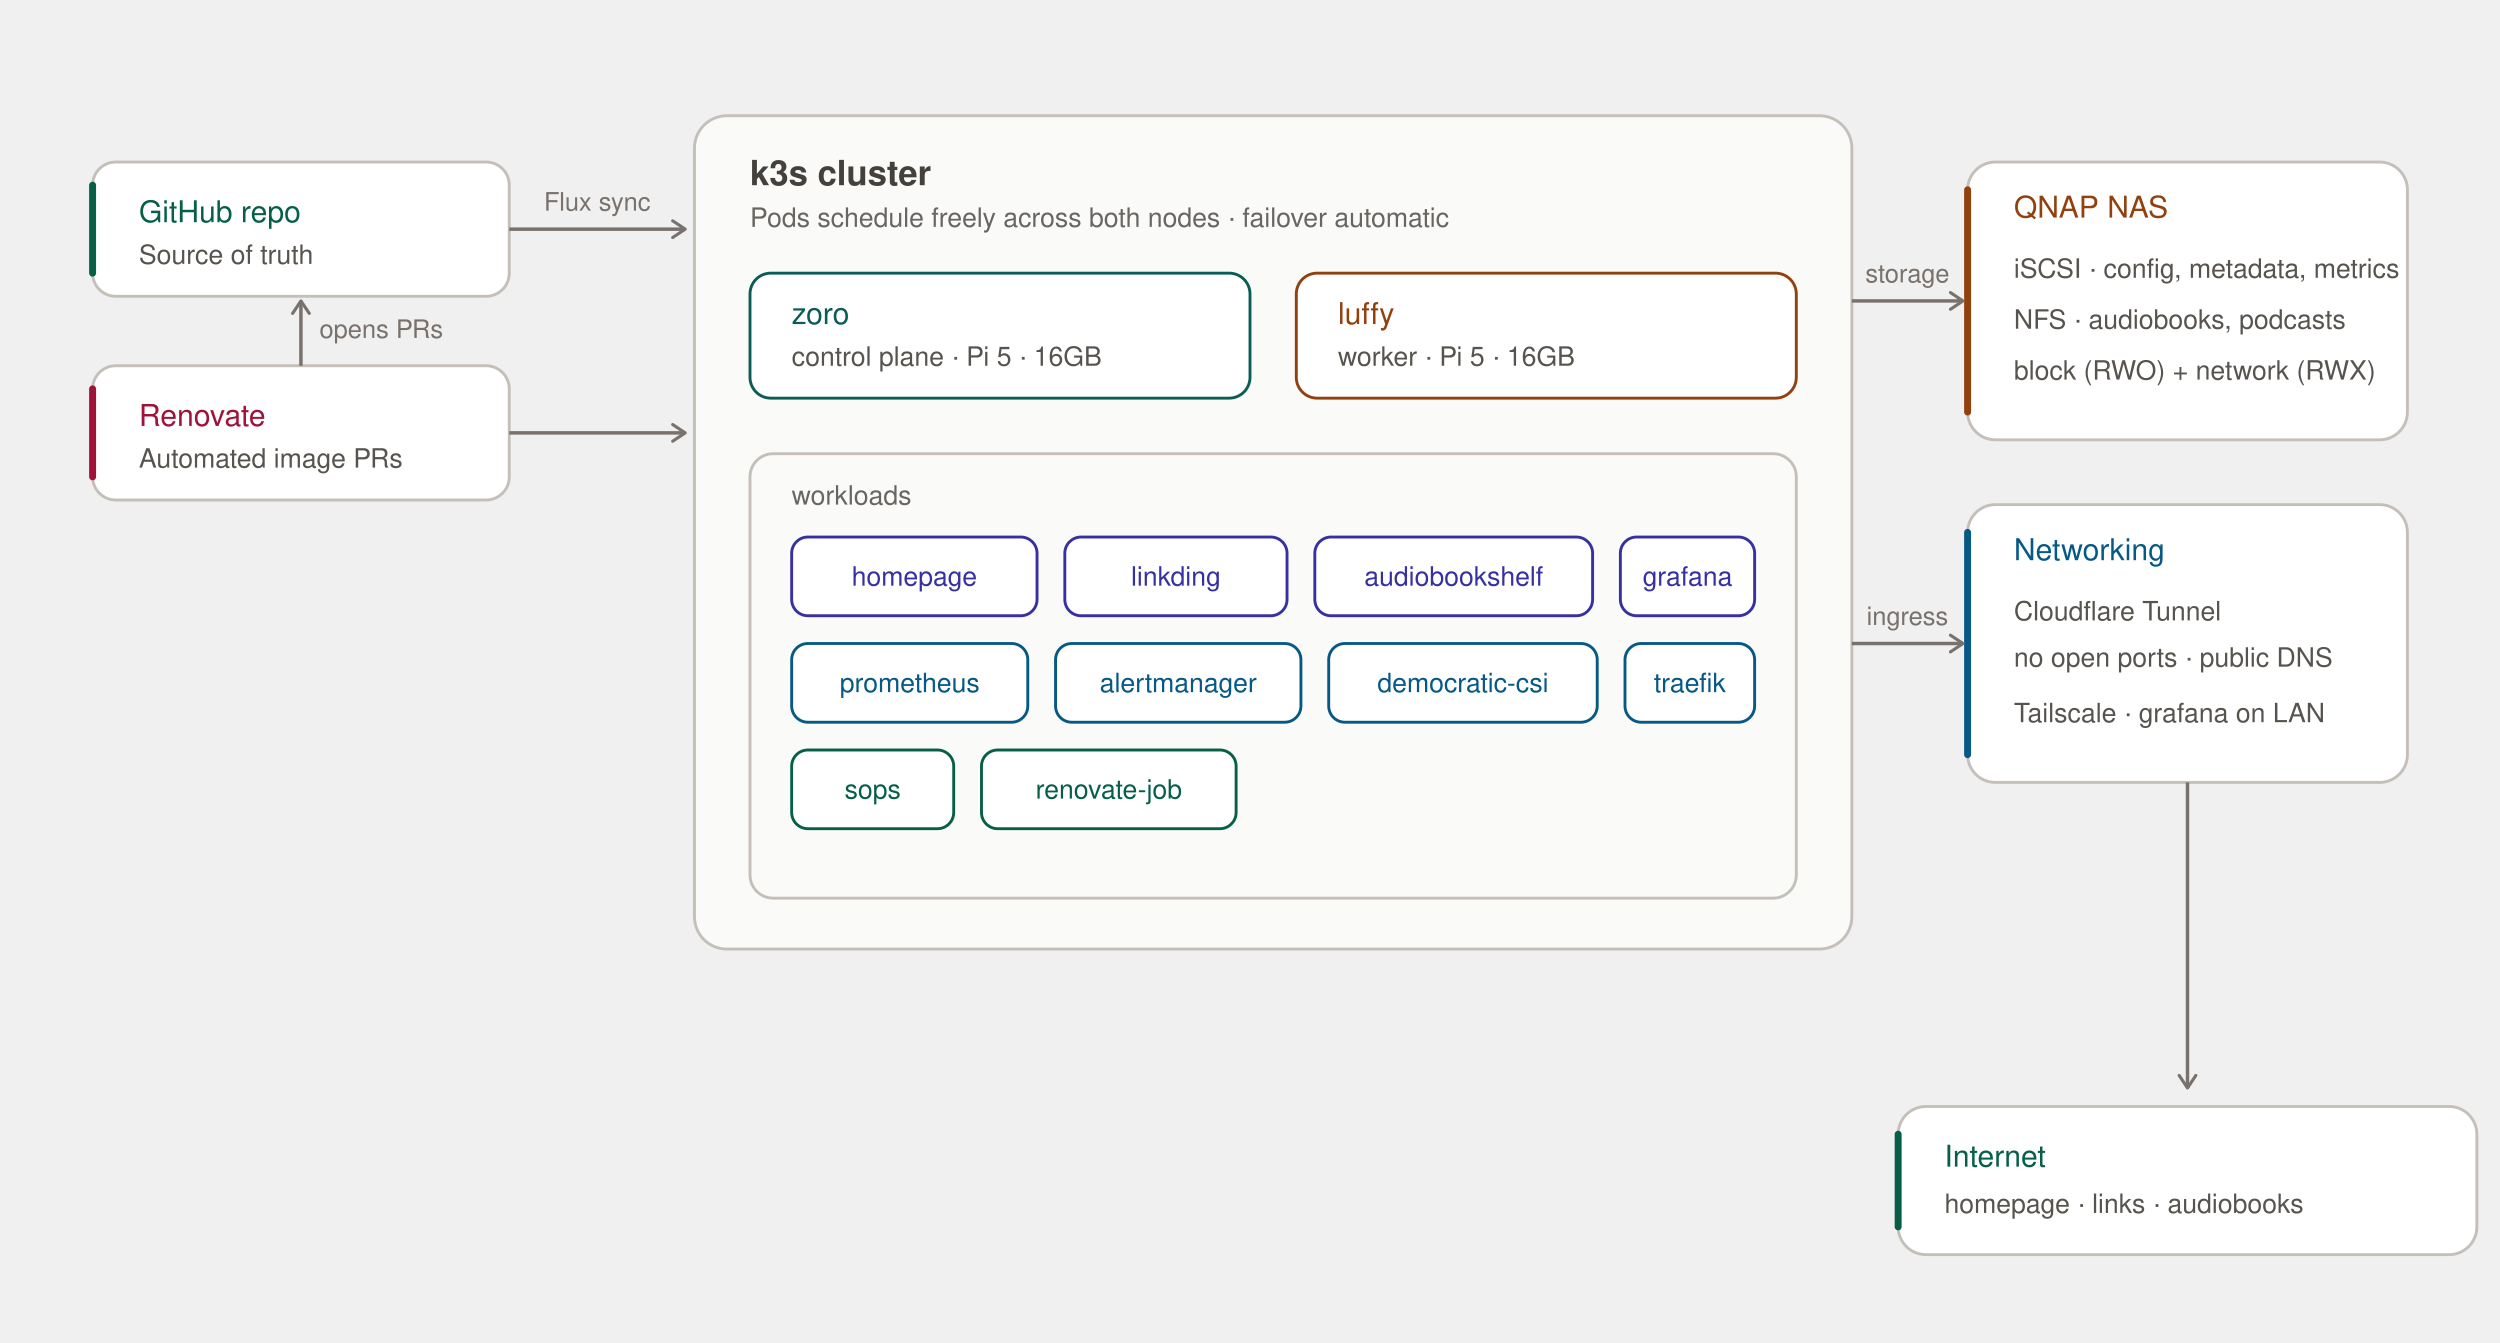
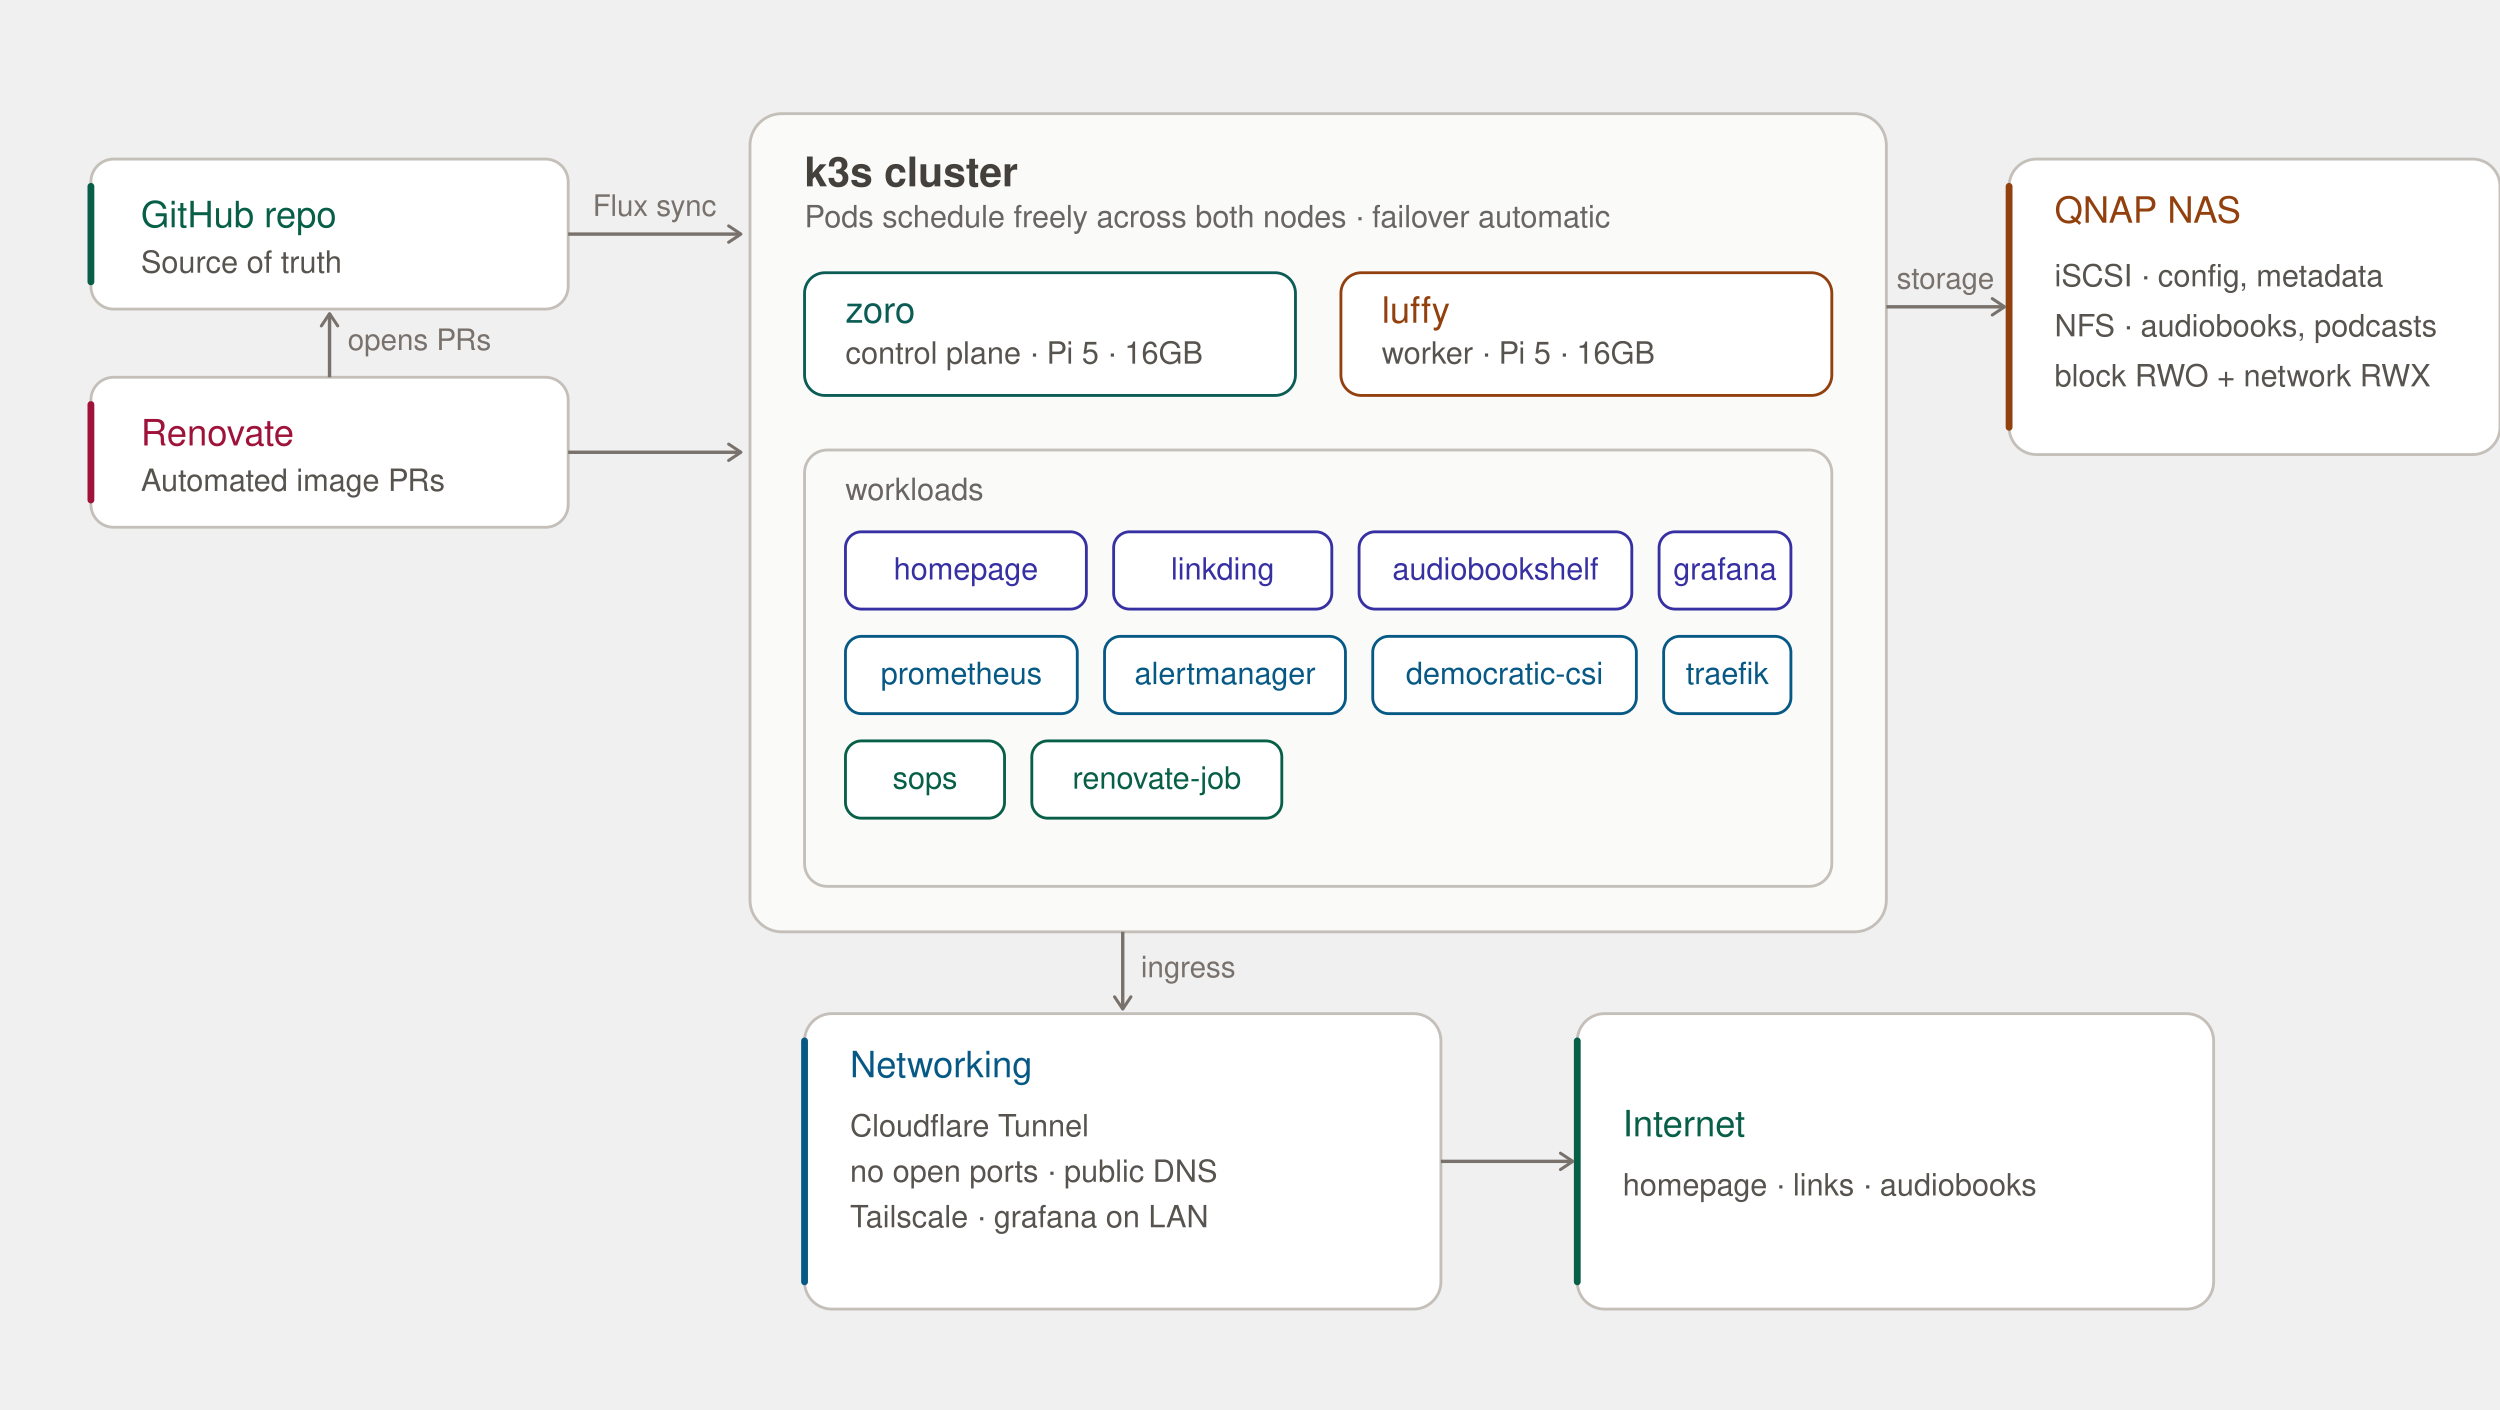
- <svg xmlns="http://www.w3.org/2000/svg" width="100%" viewBox="0 0 1080 580">
+ <svg xmlns="http://www.w3.org/2000/svg" width="1100" height="620" viewBox="0 0 1100 620">
  <style>
  text { font-family: -apple-system, BlinkMacSystemFont, "Segoe UI", Helvetica, Arial, sans-serif; }
-   .h { font-size: 15px; font-weight: 600; }
-   .lbl { font-size: 13px; font-weight: 500; }
-   .s { font-size: 11.5px; }
+   .h { font-size: 18px; font-weight: 600; }
+   .lbl { font-size: 16px; font-weight: 500; }
+   .s { font-size: 13.5px; }
  .region { fill: #FAFAF9; stroke: #C4BFB9; stroke-width: 1.25; }
  .region-t { fill: #44403C; }
  .card { fill: #FFFFFF; stroke-width: 1.25; }
  .card-sub { fill: #57534E; }
  .accent-bar { stroke-width: 3; stroke-linecap: round; }
  .teal { stroke: #0B5C55; } .teal-t { fill: #0B5C55; }
  .indigo { stroke: #3730A3; } .indigo-t { fill: #3730A3; }
  .amber { stroke: #92400E; } .amber-t { fill: #92400E; }
  .sky { stroke: #075985; } .sky-t { fill: #075985; }
  .rose { stroke: #9F1239; } .rose-t { fill: #9F1239; }
  .emerald { stroke: #065F46; } .emerald-t { fill: #065F46; }
  .card-border { stroke: #C4BFB9; }
  .arr { stroke: #78716C; stroke-width: 1.5; fill: none; }
-   .arr-lbl { fill: #78716C; font-size: 11px; }
+   .arr-lbl { fill: #78716C; font-size: 13px; }

  @media (prefers-color-scheme: dark) {
    .region { fill: #1C1917; stroke: #292524; }
    .region-t { fill: #A8A29E; }
    .card { fill: #292524; }
    .card-sub { fill: #A8A29E; }
    .teal { stroke: #2DD4BF; } .teal-t { fill: #2DD4BF; }
    .indigo { stroke: #A5B4FC; } .indigo-t { fill: #A5B4FC; }
    .amber { stroke: #FBBF24; } .amber-t { fill: #FBBF24; }
    .sky { stroke: #7DD3FC; } .sky-t { fill: #7DD3FC; }
    .rose { stroke: #FDA4AF; } .rose-t { fill: #FDA4AF; }
    .emerald { stroke: #6EE7B7; } .emerald-t { fill: #6EE7B7; }
    .card-border { stroke: #44403C; }
    .arr { stroke: #57534E; }
    .arr-lbl { fill: #78716C; }
  }
</style>
  <defs>
    <marker id="ah" viewBox="0 0 10 10" refX="8" refY="5" markerWidth="6" markerHeight="6" orient="auto-start-reverse">
      <path d="M2 1L8 5L2 9" fill="none" stroke="context-stroke" stroke-width="1.5" stroke-linecap="round" stroke-linejoin="round" />
    </marker>
  </defs>
-   <rect class="card card-border" x="40" y="70" width="180" height="58" rx="10" />
-   <line class="accent-bar emerald" x1="40" y1="80" x2="40" y2="118" />
-   <text class="lbl emerald-t" x="60" y="96">GitHub repo</text>
-   <text class="s card-sub" x="60" y="114">Source of truth</text>
-   <rect class="card card-border" x="40" y="158" width="180" height="58" rx="10" />
-   <line class="accent-bar rose" x1="40" y1="168" x2="40" y2="206" />
-   <text class="lbl rose-t" x="60" y="184">Renovate</text>
-   <text class="s card-sub" x="60" y="202">Automated image PRs</text>
-   <line class="arr" x1="130" y1="158" x2="130" y2="130" marker-end="url(#ah)" />
-   <text class="arr-lbl" x="138" y="146">opens PRs</text>
-   <line class="arr" x1="220" y1="99" x2="296" y2="99" marker-end="url(#ah)" />
-   <text class="arr-lbl" x="258" y="91" text-anchor="middle">Flux sync</text>
-   <line class="arr" x1="220" y1="187" x2="296" y2="187" marker-end="url(#ah)" />
-   <rect class="region" x="300" y="50" width="500" height="360" rx="14" />
-   <text class="h region-t" x="324" y="80">k3s cluster</text>
-   <text class="s region-t" x="324" y="98" opacity="0.8">Pods schedule freely across both nodes · failover automatic</text>
-   <rect class="card teal" x="324" y="118" width="216" height="54" rx="9" stroke-width="1.25" />
-   <text class="lbl teal-t" x="342" y="140">zoro</text>
-   <text class="s card-sub" x="342" y="158">control plane · Pi 5 · 16GB</text>
-   <rect class="card amber" x="560" y="118" width="216" height="54" rx="9" stroke-width="1.25" />
-   <text class="lbl amber-t" x="578" y="140">luffy</text>
-   <text class="s card-sub" x="578" y="158">worker · Pi 5 · 16GB</text>
-   <rect class="region" x="324" y="196" width="452" height="192" rx="10" />
-   <text class="s region-t" x="342" y="218" opacity="0.8">workloads</text>
-   <rect class="card indigo" x="342" y="232" width="106" height="34" rx="7" stroke-width="1" />
-   <text class="s indigo-t" x="395" y="253" text-anchor="middle">homepage</text>
-   <rect class="card indigo" x="460" y="232" width="96" height="34" rx="7" stroke-width="1" />
-   <text class="s indigo-t" x="508" y="253" text-anchor="middle">linkding</text>
-   <rect class="card indigo" x="568" y="232" width="120" height="34" rx="7" stroke-width="1" />
-   <text class="s indigo-t" x="628" y="253" text-anchor="middle">audiobookshelf</text>
-   <rect class="card indigo" x="700" y="232" width="58" height="34" rx="7" stroke-width="1" />
-   <text class="s indigo-t" x="729" y="253" text-anchor="middle">grafana</text>
-   <rect class="card sky" x="342" y="278" width="102" height="34" rx="7" stroke-width="1" />
-   <text class="s sky-t" x="393" y="299" text-anchor="middle">prometheus</text>
-   <rect class="card sky" x="456" y="278" width="106" height="34" rx="7" stroke-width="1" />
-   <text class="s sky-t" x="509" y="299" text-anchor="middle">alertmanager</text>
-   <rect class="card sky" x="574" y="278" width="116" height="34" rx="7" stroke-width="1" />
-   <text class="s sky-t" x="632" y="299" text-anchor="middle">democratic-csi</text>
-   <rect class="card sky" x="702" y="278" width="56" height="34" rx="7" stroke-width="1" />
-   <text class="s sky-t" x="730" y="299" text-anchor="middle">traefik</text>
-   <rect class="card emerald" x="342" y="324" width="70" height="34" rx="7" stroke-width="1" />
-   <text class="s emerald-t" x="377" y="345" text-anchor="middle">sops</text>
-   <rect class="card emerald" x="424" y="324" width="110" height="34" rx="7" stroke-width="1" />
-   <text class="s emerald-t" x="479" y="345" text-anchor="middle">renovate-job</text>
-   <rect class="card card-border" x="850" y="70" width="190" height="120" rx="12" />
-   <line class="accent-bar amber" x1="850" y1="82" x2="850" y2="178" />
-   <text class="lbl amber-t" x="870" y="94">QNAP NAS</text>
-   <text class="s card-sub" x="870" y="120">iSCSI · config, metadata, metrics</text>
-   <text class="s card-sub" x="870" y="142">NFS · audiobooks, podcasts</text>
-   <text class="s card-sub" x="870" y="164">block (RWO) + network (RWX)</text>
-   <rect class="card card-border" x="850" y="218" width="190" height="120" rx="12" />
-   <line class="accent-bar sky" x1="850" y1="230" x2="850" y2="326" />
-   <text class="lbl sky-t" x="870" y="242">Networking</text>
-   <text class="s card-sub" x="870" y="268">Cloudflare Tunnel</text>
-   <text class="s card-sub" x="870" y="288">no open ports · public DNS</text>
-   <text class="s card-sub" x="870" y="312">Tailscale · grafana on LAN</text>
-   <line class="arr" x1="800" y1="130" x2="848" y2="130" marker-end="url(#ah)" />
-   <text class="arr-lbl" x="824" y="122" text-anchor="middle">storage</text>
-   <line class="arr" x1="800" y1="278" x2="848" y2="278" marker-end="url(#ah)" />
-   <text class="arr-lbl" x="824" y="270" text-anchor="middle">ingress</text>
-   <line class="arr" x1="945" y1="338" x2="945" y2="470" marker-end="url(#ah)" />
-   <rect class="card card-border" x="820" y="478" width="250" height="64" rx="12" />
-   <line class="accent-bar emerald" x1="820" y1="490" x2="820" y2="530" />
-   <text class="lbl emerald-t" x="840" y="504">Internet</text>
-   <text class="s card-sub" x="840" y="524">homepage · links · audiobooks</text>
+   <rect class="card card-border" x="40" y="70" width="210" height="66" rx="10" />
+   <line class="accent-bar emerald" x1="40" y1="82" x2="40" y2="124" />
+   <text class="lbl emerald-t" x="62" y="100">GitHub repo</text>
+   <text class="s card-sub" x="62" y="120">Source of truth</text>
+   <rect class="card card-border" x="40" y="166" width="210" height="66" rx="10" />
+   <line class="accent-bar rose" x1="40" y1="178" x2="40" y2="220" />
+   <text class="lbl rose-t" x="62" y="196">Renovate</text>
+   <text class="s card-sub" x="62" y="216">Automated image PRs</text>
+   <line class="arr" x1="145" y1="166" x2="145" y2="138" marker-end="url(#ah)" />
+   <text class="arr-lbl" x="153" y="154">opens PRs</text>
+   <line class="arr" x1="250" y1="103" x2="326" y2="103" marker-end="url(#ah)" />
+   <text class="arr-lbl" x="288" y="95" text-anchor="middle">Flux sync</text>
+   <line class="arr" x1="250" y1="199" x2="326" y2="199" marker-end="url(#ah)" />
+   <rect class="region" x="330" y="50" width="500" height="360" rx="14" />
+   <text class="h region-t" x="354" y="82">k3s cluster</text>
+   <text class="s region-t" x="354" y="100" opacity="0.8">Pods schedule freely across both nodes · failover automatic</text>
+   <rect class="card teal" x="354" y="120" width="216" height="54" rx="9" stroke-width="1.25" />
+   <text class="lbl teal-t" x="372" y="142">zoro</text>
+   <text class="s card-sub" x="372" y="160">control plane · Pi 5 · 16GB</text>
+   <rect class="card amber" x="590" y="120" width="216" height="54" rx="9" stroke-width="1.25" />
+   <text class="lbl amber-t" x="608" y="142">luffy</text>
+   <text class="s card-sub" x="608" y="160">worker · Pi 5 · 16GB</text>
+   <rect class="region" x="354" y="198" width="452" height="192" rx="10" />
+   <text class="s region-t" x="372" y="220" opacity="0.8">workloads</text>
+   <rect class="card indigo" x="372" y="234" width="106" height="34" rx="7" stroke-width="1" />
+   <text class="s indigo-t" x="425" y="255" text-anchor="middle">homepage</text>
+   <rect class="card indigo" x="490" y="234" width="96" height="34" rx="7" stroke-width="1" />
+   <text class="s indigo-t" x="538" y="255" text-anchor="middle">linkding</text>
+   <rect class="card indigo" x="598" y="234" width="120" height="34" rx="7" stroke-width="1" />
+   <text class="s indigo-t" x="658" y="255" text-anchor="middle">audiobookshelf</text>
+   <rect class="card indigo" x="730" y="234" width="58" height="34" rx="7" stroke-width="1" />
+   <text class="s indigo-t" x="759" y="255" text-anchor="middle">grafana</text>
+   <rect class="card sky" x="372" y="280" width="102" height="34" rx="7" stroke-width="1" />
+   <text class="s sky-t" x="423" y="301" text-anchor="middle">prometheus</text>
+   <rect class="card sky" x="486" y="280" width="106" height="34" rx="7" stroke-width="1" />
+   <text class="s sky-t" x="539" y="301" text-anchor="middle">alertmanager</text>
+   <rect class="card sky" x="604" y="280" width="116" height="34" rx="7" stroke-width="1" />
+   <text class="s sky-t" x="662" y="301" text-anchor="middle">democratic-csi</text>
+   <rect class="card sky" x="732" y="280" width="56" height="34" rx="7" stroke-width="1" />
+   <text class="s sky-t" x="760" y="301" text-anchor="middle">traefik</text>
+   <rect class="card emerald" x="372" y="326" width="70" height="34" rx="7" stroke-width="1" />
+   <text class="s emerald-t" x="407" y="347" text-anchor="middle">sops</text>
+   <rect class="card emerald" x="454" y="326" width="110" height="34" rx="7" stroke-width="1" />
+   <text class="s emerald-t" x="509" y="347" text-anchor="middle">renovate-job</text>
+   <rect class="card card-border" x="884" y="70" width="216" height="130" rx="12" />
+   <line class="accent-bar amber" x1="884" y1="82" x2="884" y2="188" />
+   <text class="lbl amber-t" x="904" y="98">QNAP NAS</text>
+   <text class="s card-sub" x="904" y="126">iSCSI · config, metadata</text>
+   <text class="s card-sub" x="904" y="148">NFS · audiobooks, podcasts</text>
+   <text class="s card-sub" x="904" y="170">block RWO + network RWX</text>
+   <line class="arr" x1="830" y1="135" x2="882" y2="135" marker-end="url(#ah)" />
+   <text class="arr-lbl" x="856" y="127" text-anchor="middle">storage</text>
+   <rect class="card card-border" x="354" y="446" width="280" height="130" rx="12" />
+   <line class="accent-bar sky" x1="354" y1="458" x2="354" y2="564" />
+   <text class="lbl sky-t" x="374" y="474">Networking</text>
+   <text class="s card-sub" x="374" y="500">Cloudflare Tunnel</text>
+   <text class="s card-sub" x="374" y="520">no open ports · public DNS</text>
+   <text class="s card-sub" x="374" y="540">Tailscale · grafana on LAN</text>
+   <line class="arr" x1="494" y1="410" x2="494" y2="444" marker-end="url(#ah)" />
+   <text class="arr-lbl" x="502" y="430" text-anchor="start">ingress</text>
+   <rect class="card card-border" x="694" y="446" width="280" height="130" rx="12" />
+   <line class="accent-bar emerald" x1="694" y1="458" x2="694" y2="564" />
+   <text class="lbl emerald-t" x="714" y="500">Internet</text>
+   <text class="s card-sub" x="714" y="526">homepage · links · audiobooks</text>
+   <line class="arr" x1="634" y1="511" x2="692" y2="511" marker-end="url(#ah)" />
</svg>
